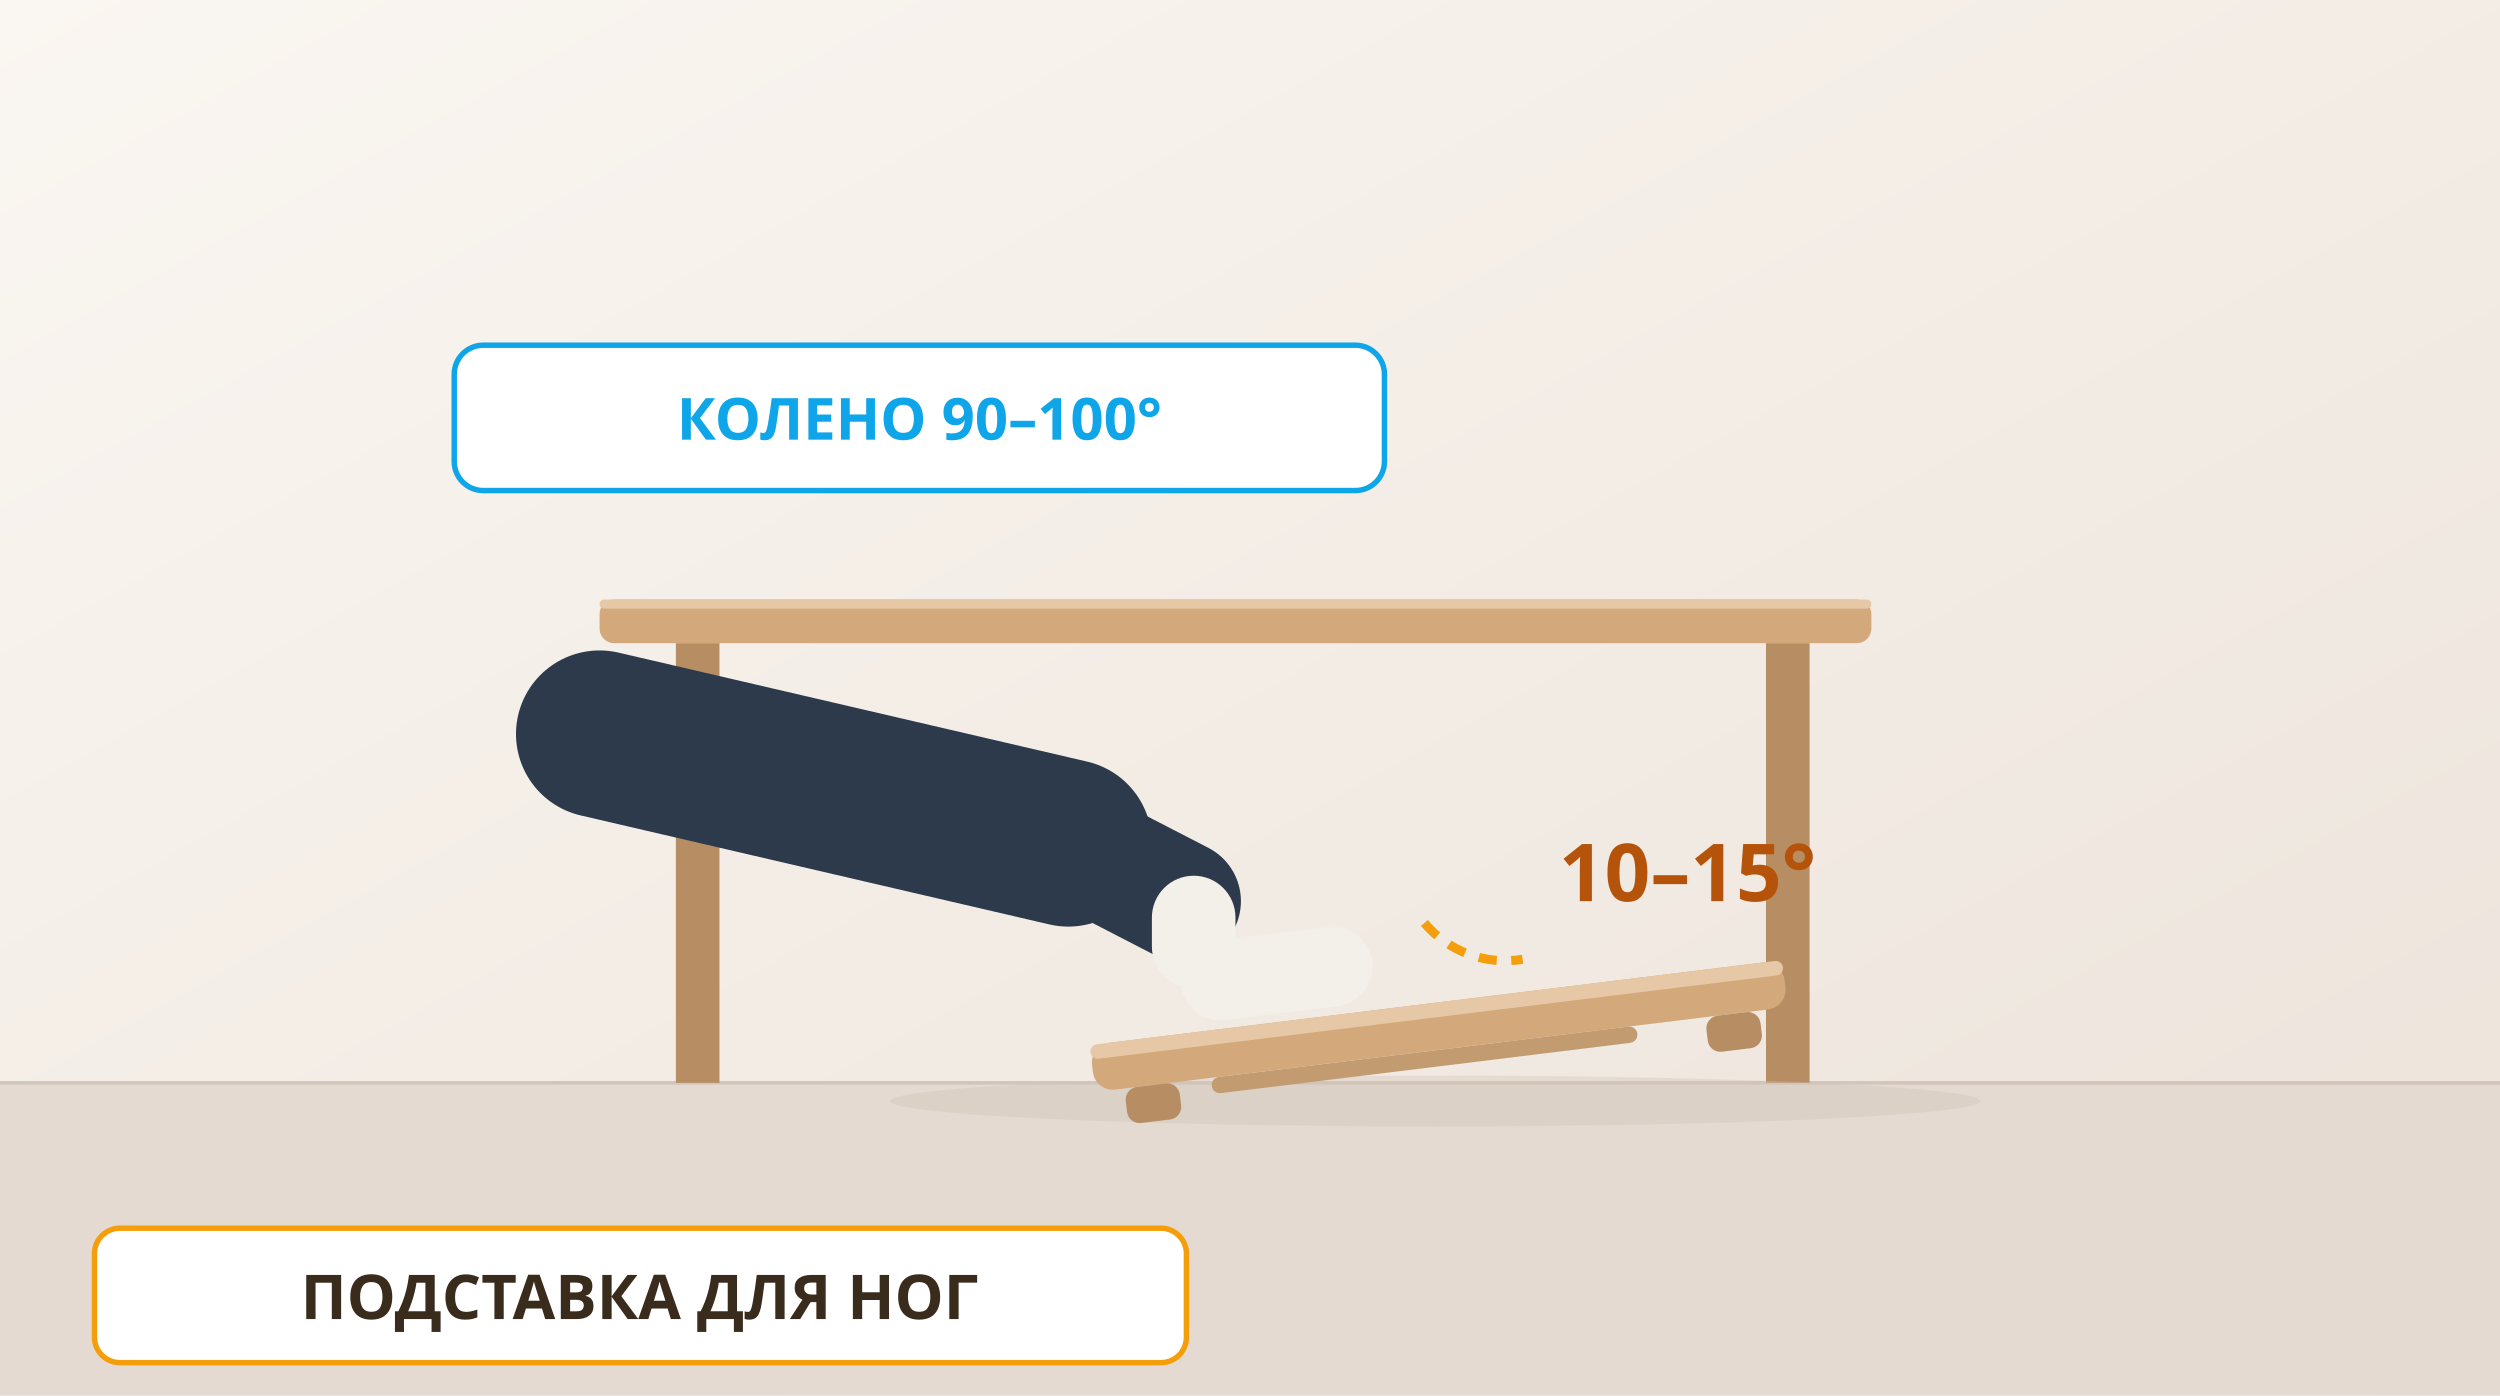
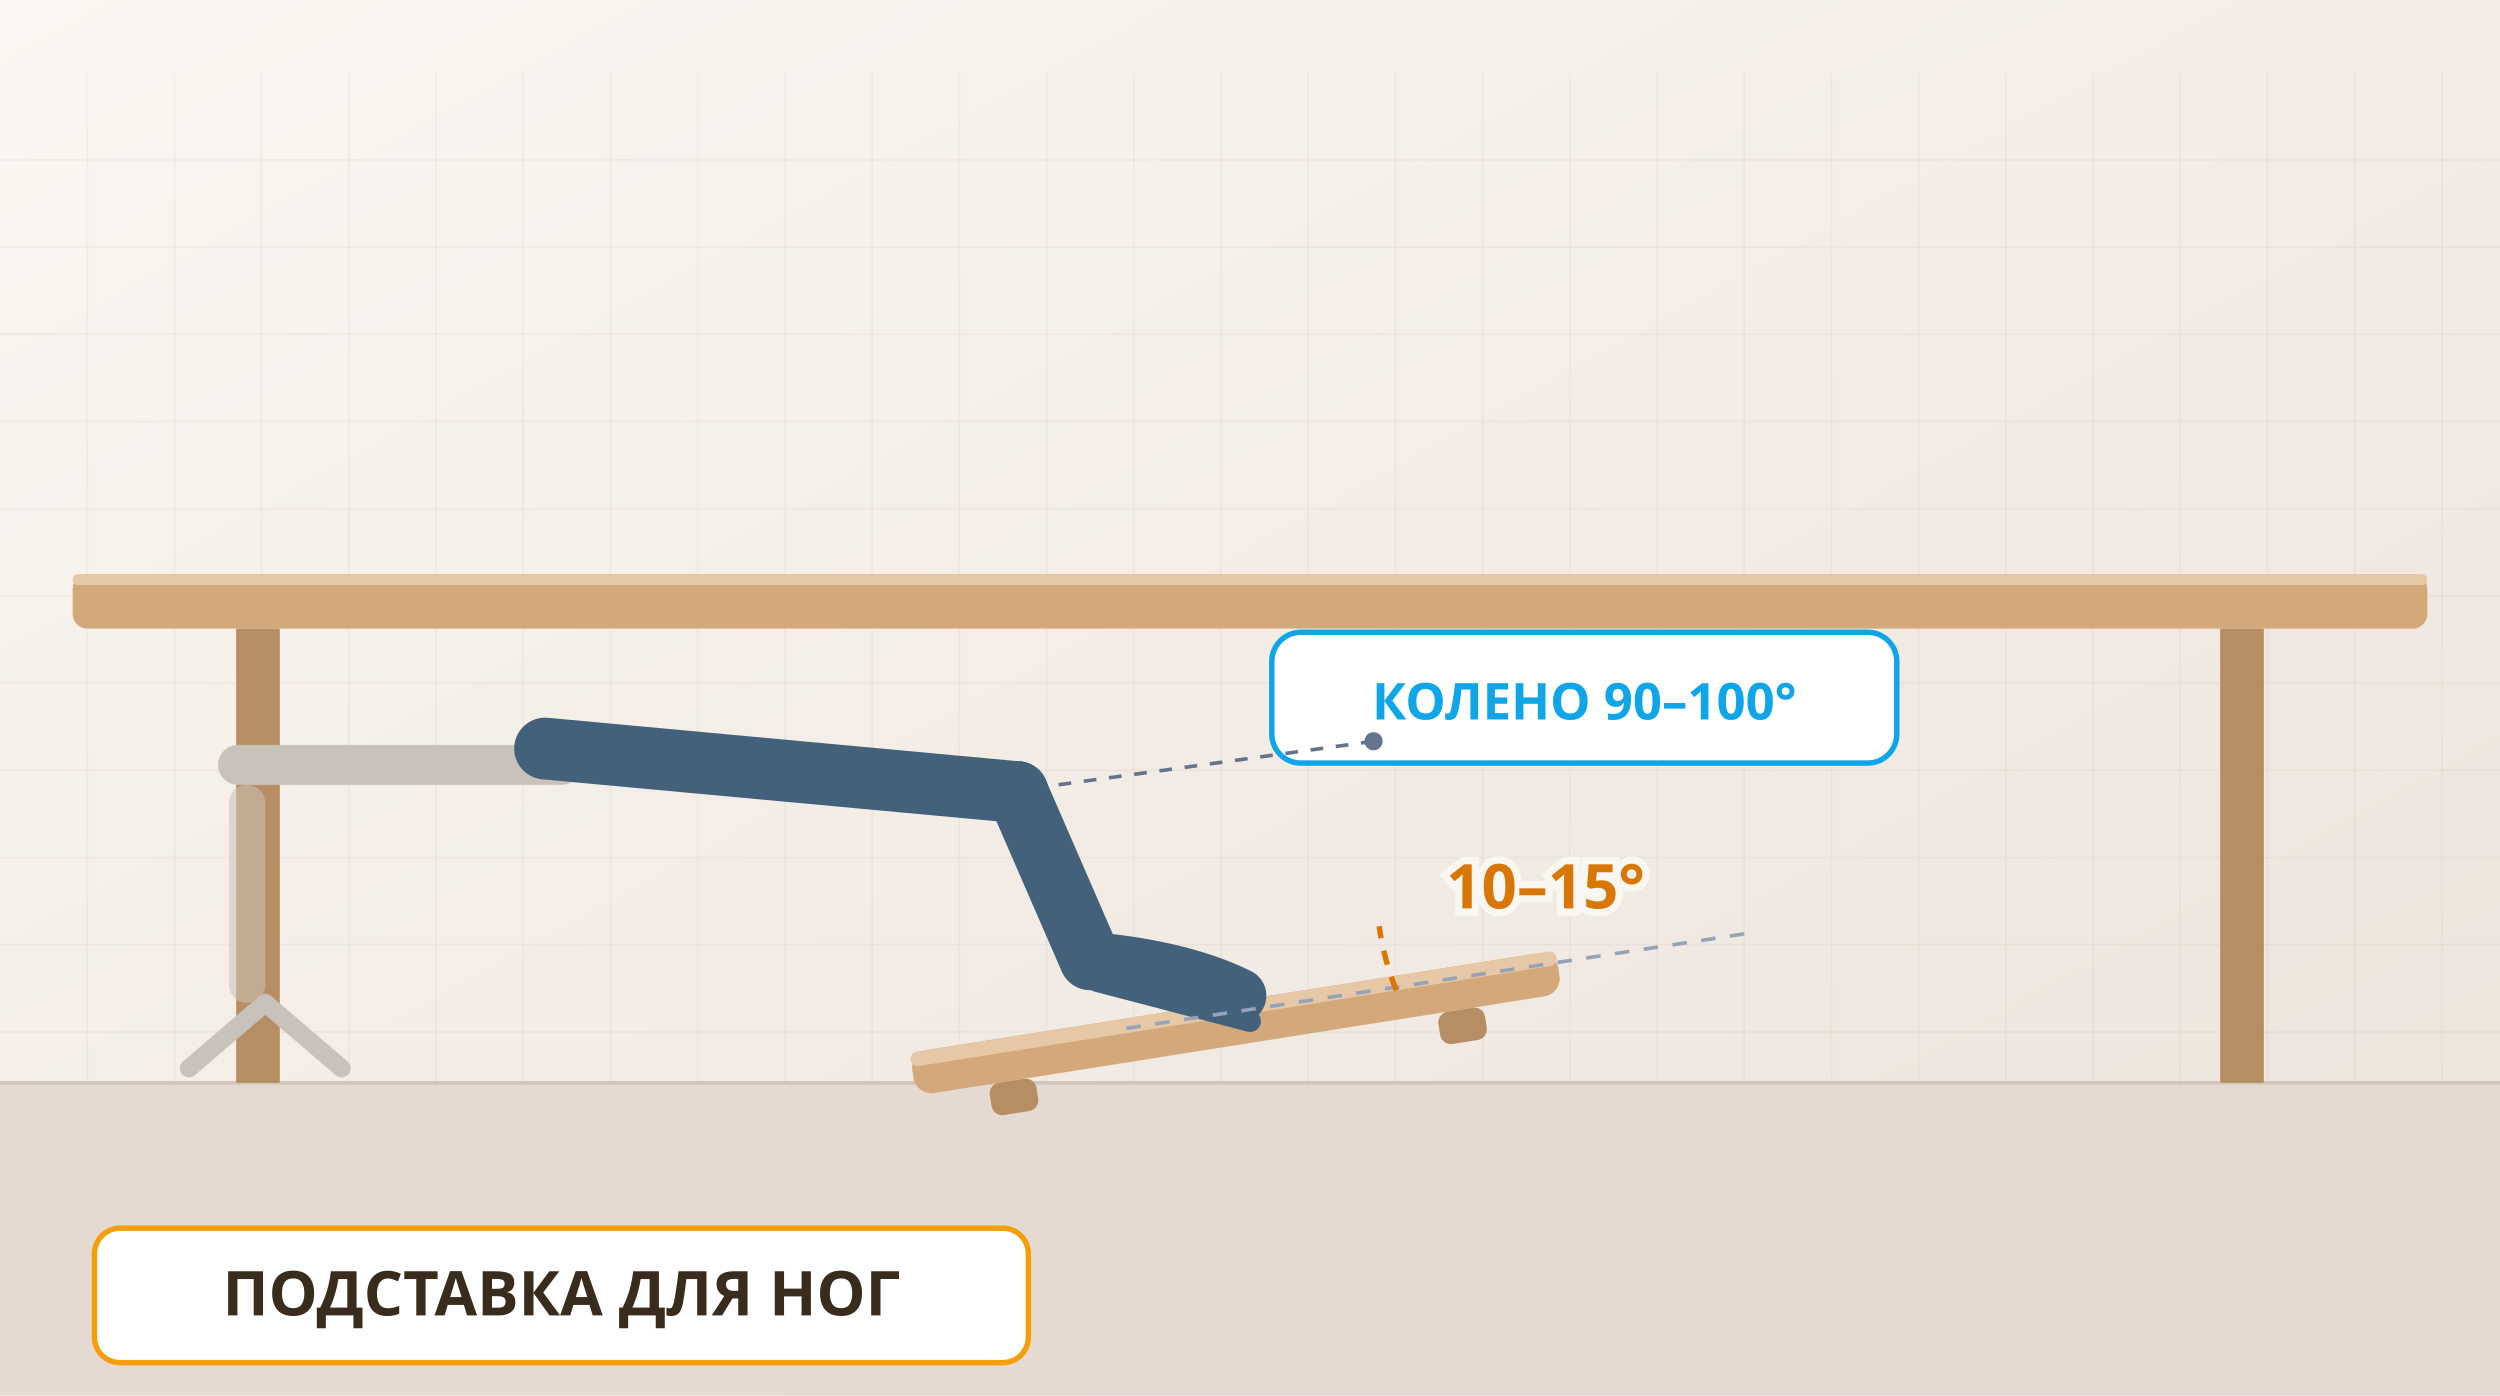
<svg xmlns="http://www.w3.org/2000/svg" viewBox="0 0 1376 768" width="1376" height="768">
  <defs>
    <linearGradient id="bg" x1="0%" y1="0%" x2="100%" y2="100%">
      <stop offset="0%" stop-color="#faf6f1" />
      <stop offset="100%" stop-color="#ece3da" />
    </linearGradient>
  </defs>
  <rect width="1376" height="768" fill="url(#bg)" />
  <rect x="0" y="596" width="1376" height="172" fill="#e4dad1" />
  <line x1="0" y1="596" x2="1376" y2="596" stroke="#d2c6bb" stroke-width="2" />
-   <rect x="330" y="330" width="700" height="24" rx="8" fill="#d3a97c" />
-   <rect x="330" y="330" width="700" height="5" rx="2.5" fill="#e6c8a6" />
-   <rect x="372" y="354" width="24" height="242" fill="#b78e63" />
-   <rect x="972" y="354" width="24" height="242" fill="#b78e63" />
-   <ellipse cx="790" cy="606" rx="300" ry="14" fill="#cdc0b5" fill-opacity="0.35" />
-   <g transform="rotate(-7 790 566)">
-     <rect x="600" y="552" width="384" height="26" rx="11" fill="#d3a97c" />
-     <rect x="600" y="552" width="384" height="8" rx="4" fill="#e6c8a6" />
-     <rect x="616" y="578" width="30" height="20" rx="7" fill="#b78e63" />
-     <rect x="938" y="578" width="30" height="20" rx="7" fill="#b78e63" />
-     <rect x="664" y="578" width="236" height="9" rx="4.5" fill="#c39b71" />
+   <g stroke="#7c6a58" stroke-opacity="0.055" stroke-width="1">
+     <line x1="48" y1="40" x2="48" y2="596" />
+     <line x1="96" y1="40" x2="96" y2="596" />
+     <line x1="144" y1="40" x2="144" y2="596" />
+     <line x1="192" y1="40" x2="192" y2="596" />
+     <line x1="240" y1="40" x2="240" y2="596" />
+     <line x1="288" y1="40" x2="288" y2="596" />
+     <line x1="336" y1="40" x2="336" y2="596" />
+     <line x1="384" y1="40" x2="384" y2="596" />
+     <line x1="432" y1="40" x2="432" y2="596" />
+     <line x1="480" y1="40" x2="480" y2="596" />
+     <line x1="528" y1="40" x2="528" y2="596" />
+     <line x1="576" y1="40" x2="576" y2="596" />
+     <line x1="624" y1="40" x2="624" y2="596" />
+     <line x1="672" y1="40" x2="672" y2="596" />
+     <line x1="720" y1="40" x2="720" y2="596" />
+     <line x1="768" y1="40" x2="768" y2="596" />
+     <line x1="816" y1="40" x2="816" y2="596" />
+     <line x1="864" y1="40" x2="864" y2="596" />
+     <line x1="912" y1="40" x2="912" y2="596" />
+     <line x1="960" y1="40" x2="960" y2="596" />
+     <line x1="1008" y1="40" x2="1008" y2="596" />
+     <line x1="1056" y1="40" x2="1056" y2="596" />
+     <line x1="1104" y1="40" x2="1104" y2="596" />
+     <line x1="1152" y1="40" x2="1152" y2="596" />
+     <line x1="1200" y1="40" x2="1200" y2="596" />
+     <line x1="1248" y1="40" x2="1248" y2="596" />
+     <line x1="1296" y1="40" x2="1296" y2="596" />
+     <line x1="1344" y1="40" x2="1344" y2="596" />
+     <line x1="0" y1="88" x2="1376" y2="88" />
+     <line x1="0" y1="136" x2="1376" y2="136" />
+     <line x1="0" y1="184" x2="1376" y2="184" />
+     <line x1="0" y1="232" x2="1376" y2="232" />
+     <line x1="0" y1="280" x2="1376" y2="280" />
+     <line x1="0" y1="328" x2="1376" y2="328" />
+     <line x1="0" y1="376" x2="1376" y2="376" />
+     <line x1="0" y1="424" x2="1376" y2="424" />
+     <line x1="0" y1="472" x2="1376" y2="472" />
+     <line x1="0" y1="520" x2="1376" y2="520" />
+     <line x1="0" y1="568" x2="1376" y2="568" />
  </g>
-   <line x1="330" y1="404" x2="588" y2="464" stroke="#2c3a4c" stroke-width="92" stroke-linecap="round" />
-   <line x1="588" y1="464" x2="650" y2="496" stroke="#2c3a4c" stroke-width="66" stroke-linecap="round" />
-   <rect x="634" y="482" width="46" height="62" rx="23" fill="#f3efe9" />
-   <rect x="650" y="520" width="106" height="44" rx="22" fill="#f3efe9" transform="rotate(-7 652 542)" />
-   <path d="M784 508 a58 58 0 0 0 54 20" fill="none" stroke="#f59e0b" stroke-width="5" stroke-dasharray="10 8" />
-   <text x="858" y="496" font-family="system-ui, sans-serif" font-size="44" font-weight="800" fill="#b45309">10–15°</text>
-   <rect x="250" y="190" width="512" height="80" rx="16" fill="#ffffff" stroke="#0ea5e9" stroke-width="3" />
-   <text x="506" y="242" font-family="system-ui, sans-serif" font-size="32" font-weight="800" fill="#0ea5e9" text-anchor="middle">КОЛЕНО 90–100°</text>
-   <rect x="52" y="676" width="601" height="74" rx="14" fill="#ffffff" stroke="#f59e0b" stroke-width="3" />
-   <text x="352" y="726" font-family="system-ui, sans-serif" font-size="34" font-weight="800" fill="#3a2c1c" text-anchor="middle">ПОДСТАВКА ДЛЯ НОГ</text>
+   <rect x="40" y="316" width="1296" height="30" rx="8" fill="#d3a97c" />
+   <rect x="40" y="316" width="1296" height="6" rx="3" fill="#e6c8a6" />
+   <rect x="130" y="346" width="24" height="250" fill="#b78e63" />
+   <rect x="1222" y="346" width="24" height="250" fill="#b78e63" />
+   <rect x="120" y="410" width="200" height="22" rx="11" fill="#c9c2ba" />
+   <rect x="126" y="432" width="20" height="120" rx="10" fill="#c9c2ba" fill-opacity="0.55" />
+   <path d="M146 552 L104 588 M146 552 L188 588" stroke="#c9c2ba" stroke-width="10" stroke-linecap="round" fill="none" />
+   <g transform="rotate(-9 700 560)">
+     <rect x="500" y="548" width="360" height="24" rx="10" fill="#d3a97c" />
+     <rect x="500" y="548" width="360" height="8" rx="4" fill="#e6c8a6" />
+     <rect x="540" y="572" width="26" height="18" rx="6" fill="#b78e63" />
+     <rect x="790" y="572" width="26" height="18" rx="6" fill="#b78e63" />
+   </g>
+   <g fill="none" stroke="#43617a" stroke-width="34" stroke-linecap="round" stroke-linejoin="round">
+     <path d="M300 412 L560 436" />
+     <path d="M560 436 L600 528" />
+   </g>
+   <ellipse cx="560" cy="436" rx="17" ry="17" fill="#43617a" />
+   <path d="M600 528 C626 530 658 536 682 548" fill="none" stroke="#43617a" stroke-width="30" stroke-linecap="round" />
+   <path d="M604 540 L688 562" stroke="#43617a" stroke-width="12" stroke-linecap="round" />
+   <line x1="620" y1="566" x2="960" y2="514" stroke="#94a3b8" stroke-width="2" stroke-dasharray="8 8" />
+   <path d="M768.54 545.124 A150 150 0 0 1 759.078 509.809" fill="none" stroke="#d97706" stroke-width="3" stroke-dasharray="8 7" />
+   <text x="796" y="500" font-family="system-ui, sans-serif" font-size="34" font-weight="800" fill="#d97706" text-anchor="start" stroke="#faf6f1" stroke-width="8" paint-order="stroke">10–15°</text>
+   <g>
+     <rect x="700" y="348" width="344" height="72" rx="16" fill="#ffffff" stroke="#0ea5e9" stroke-width="3" />
+     <text x="872" y="396" font-family="system-ui, sans-serif" font-size="28" font-weight="800" fill="#0ea5e9" text-anchor="middle">КОЛЕНО 90–100°</text>
+   </g>
+   <path d="M756 408 L582 432" fill="none" stroke="#64748b" stroke-width="2" stroke-dasharray="7 7" />
+   <circle cx="756" cy="408" r="5" fill="#64748b" />
+   <rect x="52" y="676" width="514" height="74" rx="14" fill="#ffffff" stroke="#f59e0b" stroke-width="3" />
+   <text x="309" y="724" font-family="system-ui, sans-serif" font-size="34" font-weight="800" fill="#3a2c1c" text-anchor="middle">ПОДСТАВКА ДЛЯ НОГ</text>
</svg>
